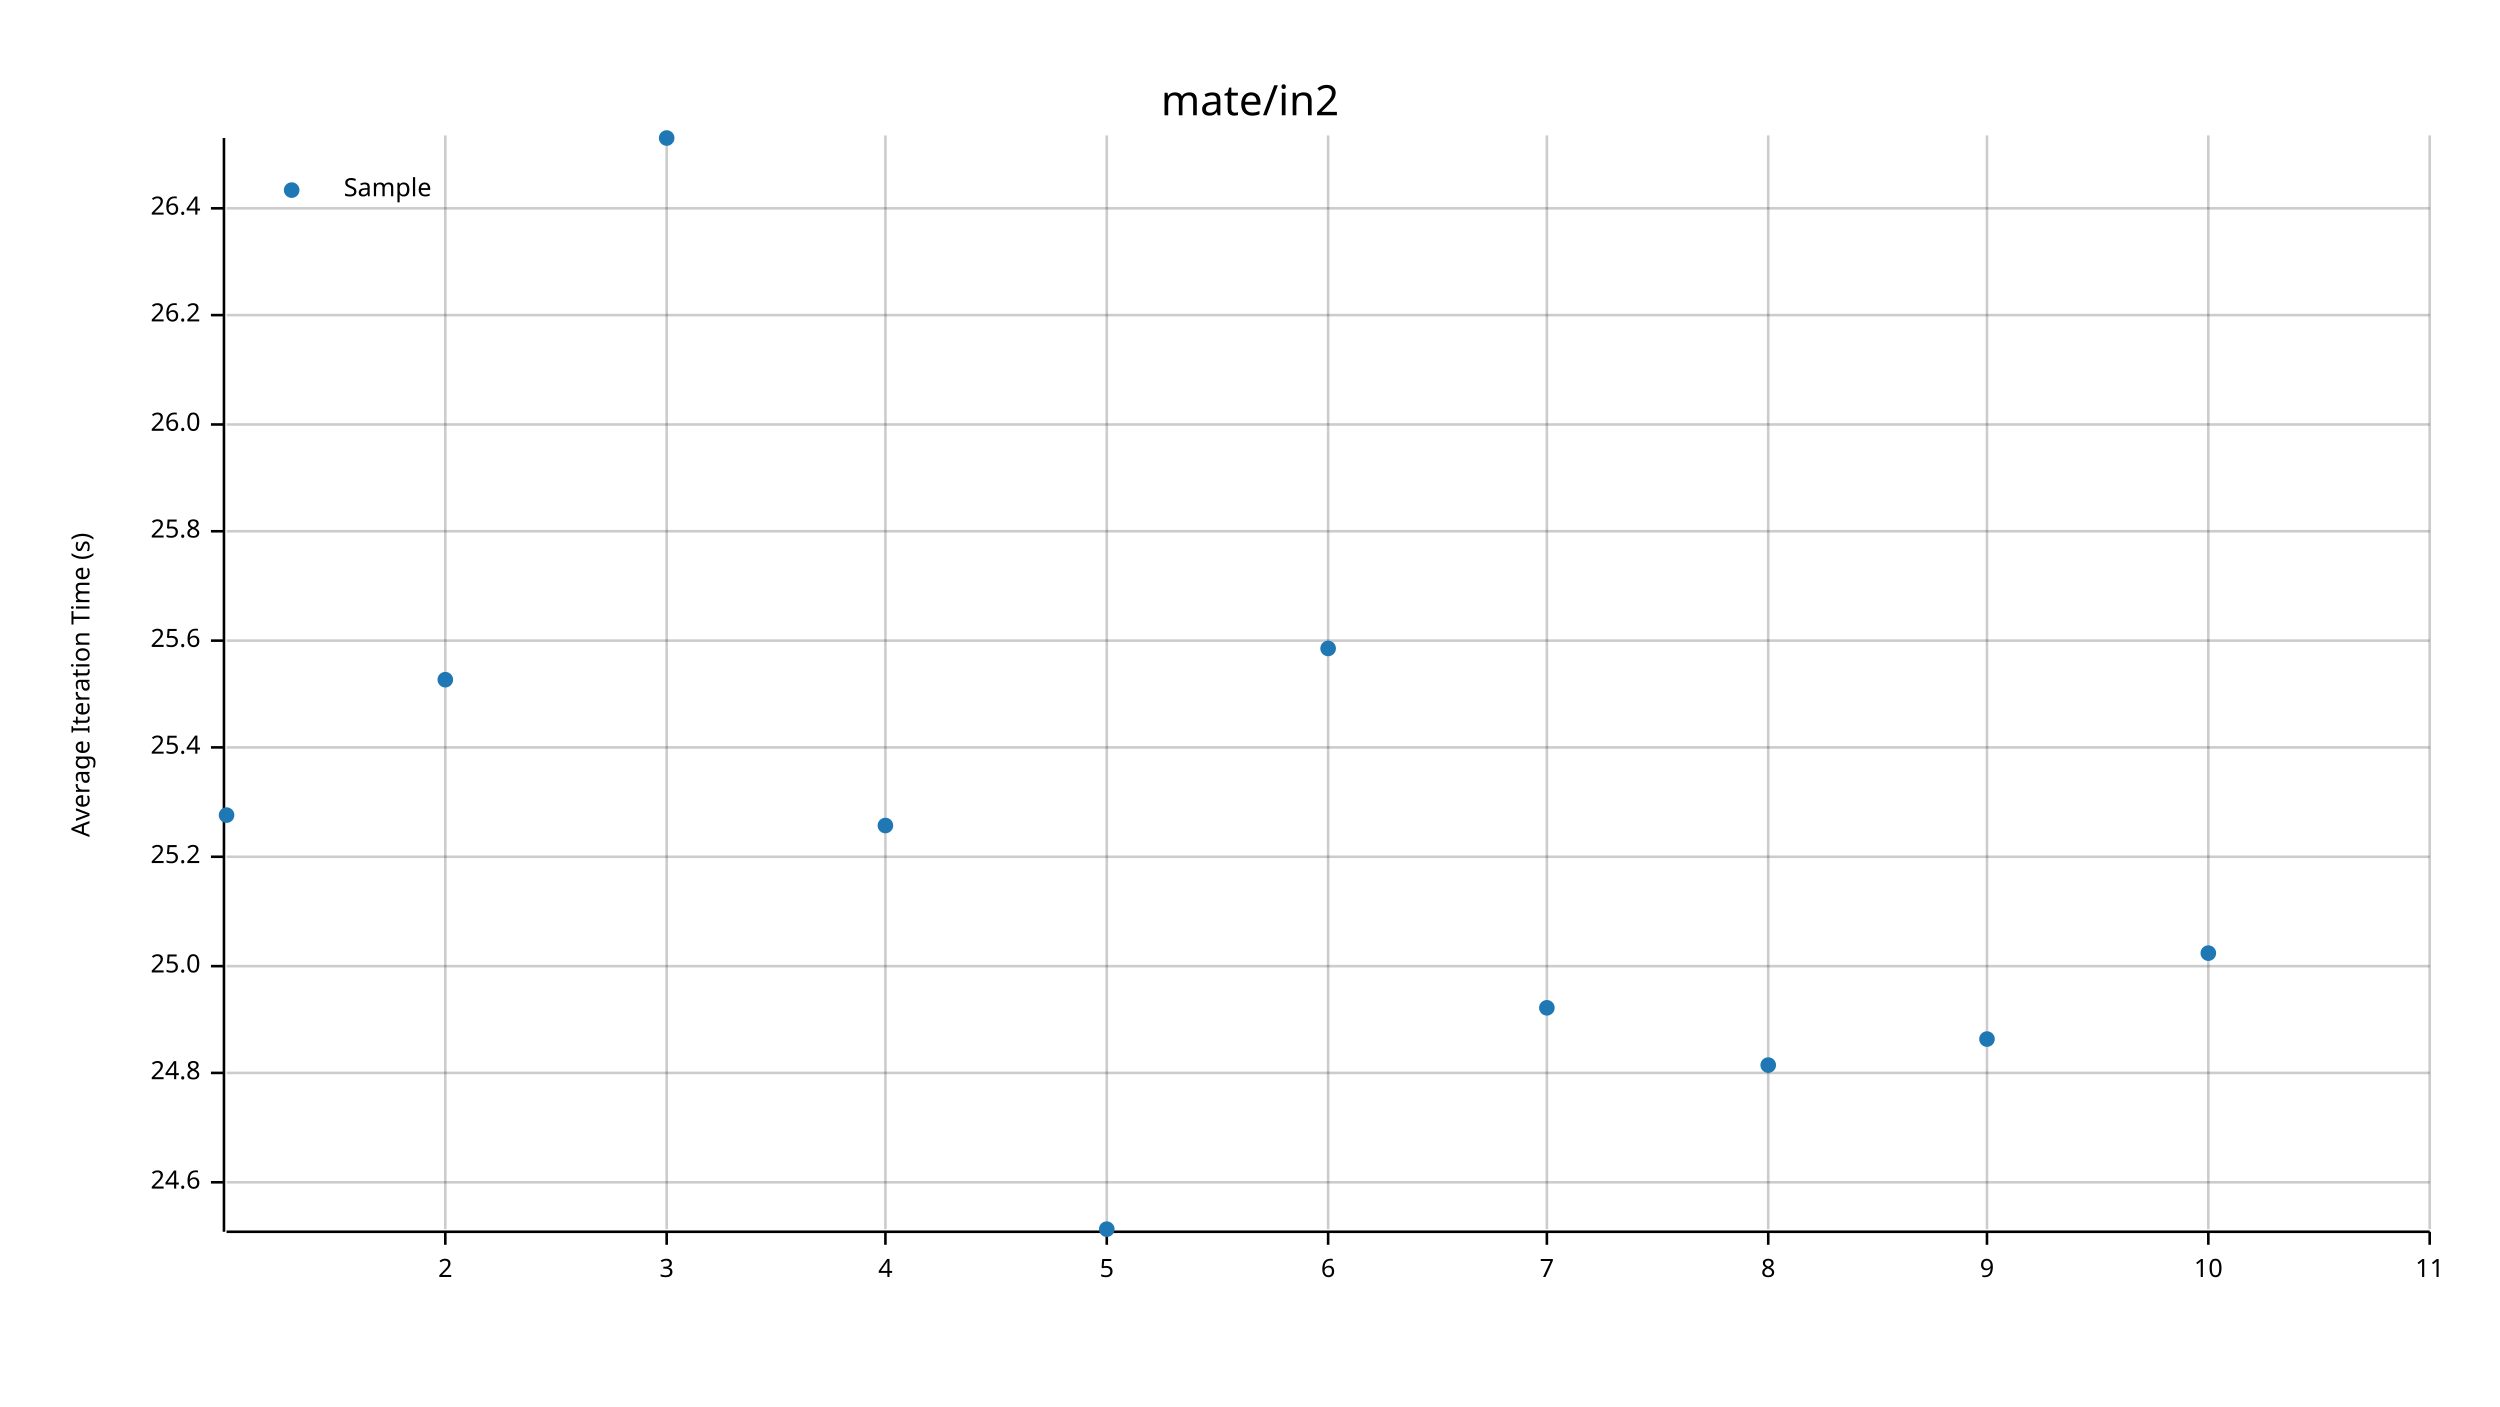
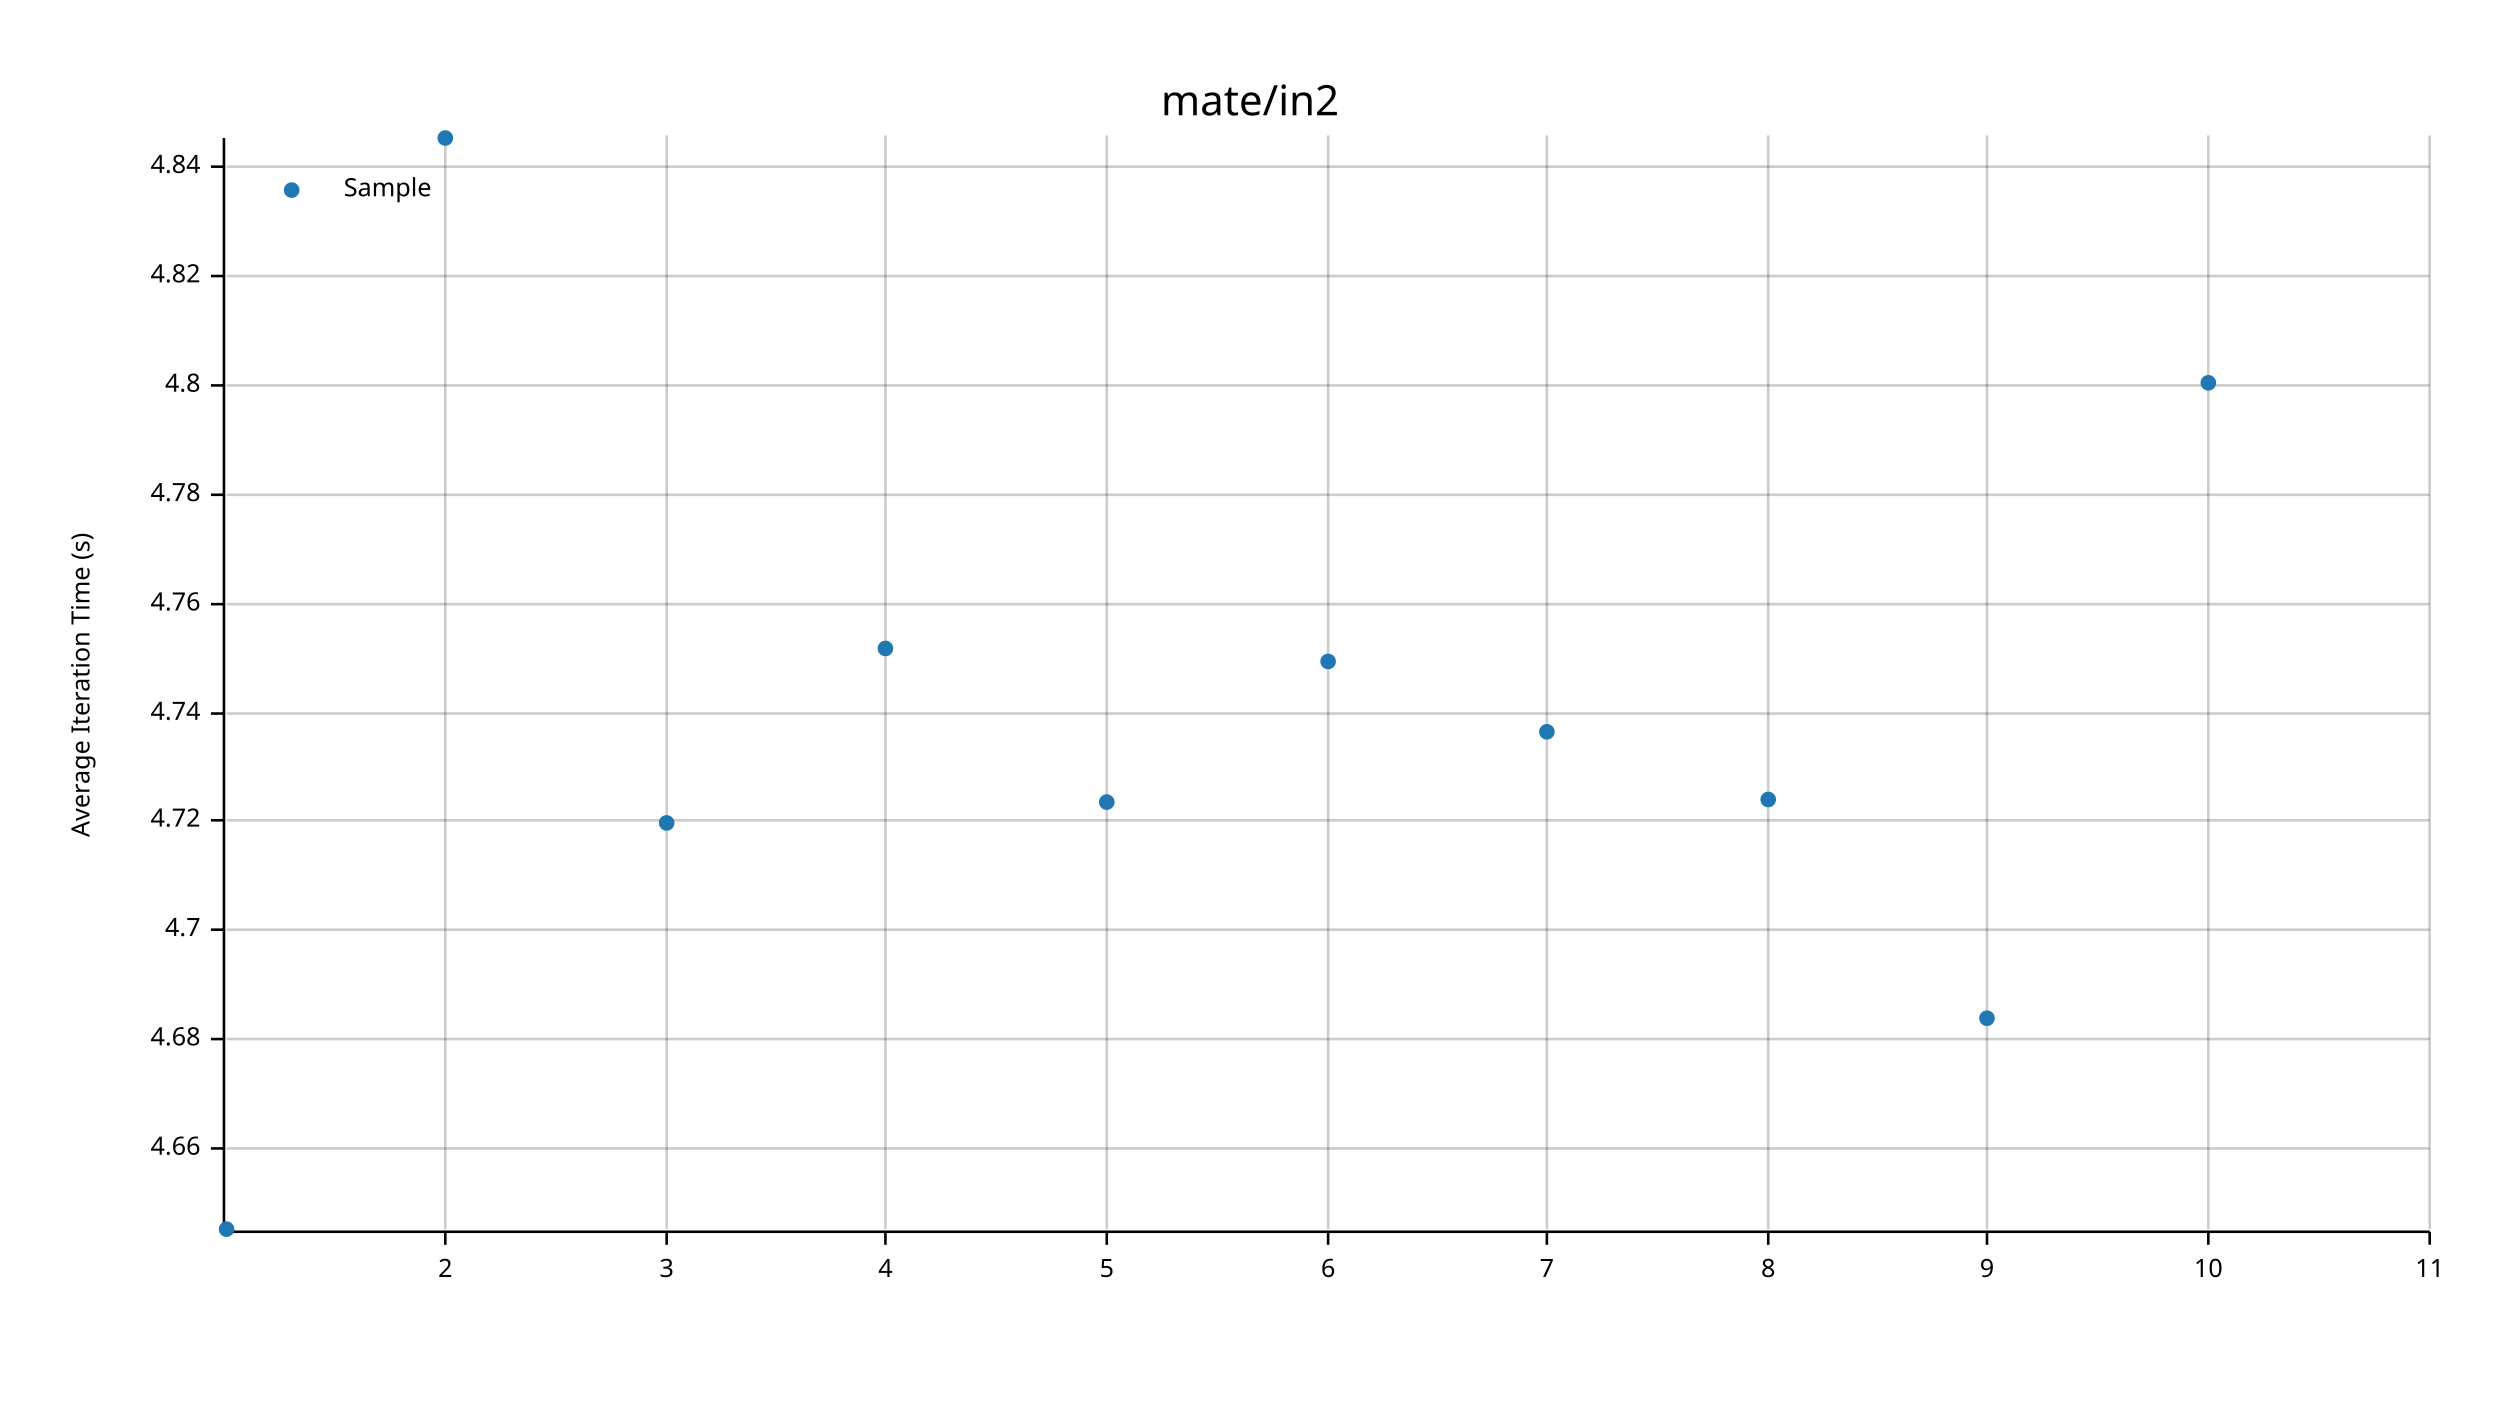
<svg xmlns="http://www.w3.org/2000/svg" width="960" height="540" viewBox="0 0 960 540">
  <text x="480" y="32" dy="0.76em" text-anchor="middle" font-family="sans-serif" font-size="16.129" opacity="1" fill="#000000">
mate/in2
</text>
  <text x="27" y="263" dy="0.76em" text-anchor="middle" font-family="sans-serif" font-size="9.677" opacity="1" fill="#000000" transform="rotate(270, 27, 263)">
Average Iteration Time (s)
</text>
  <line opacity="0.2" stroke="#000000" stroke-width="1" x1="171" y1="472" x2="171" y2="52" />
  <line opacity="0.2" stroke="#000000" stroke-width="1" x1="256" y1="472" x2="256" y2="52" />
  <line opacity="0.2" stroke="#000000" stroke-width="1" x1="340" y1="472" x2="340" y2="52" />
  <line opacity="0.2" stroke="#000000" stroke-width="1" x1="425" y1="472" x2="425" y2="52" />
  <line opacity="0.2" stroke="#000000" stroke-width="1" x1="510" y1="472" x2="510" y2="52" />
  <line opacity="0.2" stroke="#000000" stroke-width="1" x1="594" y1="472" x2="594" y2="52" />
  <line opacity="0.2" stroke="#000000" stroke-width="1" x1="679" y1="472" x2="679" y2="52" />
  <line opacity="0.2" stroke="#000000" stroke-width="1" x1="763" y1="472" x2="763" y2="52" />
  <line opacity="0.2" stroke="#000000" stroke-width="1" x1="848" y1="472" x2="848" y2="52" />
  <line opacity="0.2" stroke="#000000" stroke-width="1" x1="933" y1="472" x2="933" y2="52" />
-   <line opacity="0.2" stroke="#000000" stroke-width="1" x1="87" y1="454" x2="933" y2="454" />
-   <line opacity="0.2" stroke="#000000" stroke-width="1" x1="87" y1="412" x2="933" y2="412" />
-   <line opacity="0.2" stroke="#000000" stroke-width="1" x1="87" y1="371" x2="933" y2="371" />
-   <line opacity="0.2" stroke="#000000" stroke-width="1" x1="87" y1="329" x2="933" y2="329" />
-   <line opacity="0.2" stroke="#000000" stroke-width="1" x1="87" y1="287" x2="933" y2="287" />
-   <line opacity="0.2" stroke="#000000" stroke-width="1" x1="87" y1="246" x2="933" y2="246" />
-   <line opacity="0.2" stroke="#000000" stroke-width="1" x1="87" y1="204" x2="933" y2="204" />
-   <line opacity="0.2" stroke="#000000" stroke-width="1" x1="87" y1="163" x2="933" y2="163" />
-   <line opacity="0.2" stroke="#000000" stroke-width="1" x1="87" y1="121" x2="933" y2="121" />
-   <line opacity="0.2" stroke="#000000" stroke-width="1" x1="87" y1="80" x2="933" y2="80" />
+   <line opacity="0.2" stroke="#000000" stroke-width="1" x1="87" y1="441" x2="933" y2="441" />
+   <line opacity="0.2" stroke="#000000" stroke-width="1" x1="87" y1="399" x2="933" y2="399" />
+   <line opacity="0.2" stroke="#000000" stroke-width="1" x1="87" y1="357" x2="933" y2="357" />
+   <line opacity="0.2" stroke="#000000" stroke-width="1" x1="87" y1="315" x2="933" y2="315" />
+   <line opacity="0.2" stroke="#000000" stroke-width="1" x1="87" y1="274" x2="933" y2="274" />
+   <line opacity="0.2" stroke="#000000" stroke-width="1" x1="87" y1="232" x2="933" y2="232" />
+   <line opacity="0.2" stroke="#000000" stroke-width="1" x1="87" y1="190" x2="933" y2="190" />
+   <line opacity="0.2" stroke="#000000" stroke-width="1" x1="87" y1="148" x2="933" y2="148" />
+   <line opacity="0.2" stroke="#000000" stroke-width="1" x1="87" y1="106" x2="933" y2="106" />
+   <line opacity="0.2" stroke="#000000" stroke-width="1" x1="87" y1="64" x2="933" y2="64" />
  <polyline fill="none" opacity="1" stroke="#000000" stroke-width="1" points="86,53 86,473 " />
-   <text x="77" y="454" dy="0.5ex" text-anchor="end" font-family="sans-serif" font-size="9.677" opacity="1" fill="#000000">
- 24.6
+   <text x="77" y="441" dy="0.5ex" text-anchor="end" font-family="sans-serif" font-size="9.677" opacity="1" fill="#000000">
+ 4.66
</text>
-   <polyline fill="none" opacity="1" stroke="#000000" stroke-width="1" points="81,454 86,454 " />
-   <text x="77" y="412" dy="0.5ex" text-anchor="end" font-family="sans-serif" font-size="9.677" opacity="1" fill="#000000">
- 24.8
+   <polyline fill="none" opacity="1" stroke="#000000" stroke-width="1" points="81,441 86,441 " />
+   <text x="77" y="399" dy="0.5ex" text-anchor="end" font-family="sans-serif" font-size="9.677" opacity="1" fill="#000000">
+ 4.68
</text>
-   <polyline fill="none" opacity="1" stroke="#000000" stroke-width="1" points="81,412 86,412 " />
-   <text x="77" y="371" dy="0.5ex" text-anchor="end" font-family="sans-serif" font-size="9.677" opacity="1" fill="#000000">
- 25.0
+   <polyline fill="none" opacity="1" stroke="#000000" stroke-width="1" points="81,399 86,399 " />
+   <text x="77" y="357" dy="0.5ex" text-anchor="end" font-family="sans-serif" font-size="9.677" opacity="1" fill="#000000">
+ 4.7
</text>
-   <polyline fill="none" opacity="1" stroke="#000000" stroke-width="1" points="81,371 86,371 " />
-   <text x="77" y="329" dy="0.5ex" text-anchor="end" font-family="sans-serif" font-size="9.677" opacity="1" fill="#000000">
- 25.2
+   <polyline fill="none" opacity="1" stroke="#000000" stroke-width="1" points="81,357 86,357 " />
+   <text x="77" y="315" dy="0.5ex" text-anchor="end" font-family="sans-serif" font-size="9.677" opacity="1" fill="#000000">
+ 4.72
</text>
-   <polyline fill="none" opacity="1" stroke="#000000" stroke-width="1" points="81,329 86,329 " />
-   <text x="77" y="287" dy="0.5ex" text-anchor="end" font-family="sans-serif" font-size="9.677" opacity="1" fill="#000000">
- 25.4
+   <polyline fill="none" opacity="1" stroke="#000000" stroke-width="1" points="81,315 86,315 " />
+   <text x="77" y="274" dy="0.5ex" text-anchor="end" font-family="sans-serif" font-size="9.677" opacity="1" fill="#000000">
+ 4.74
</text>
-   <polyline fill="none" opacity="1" stroke="#000000" stroke-width="1" points="81,287 86,287 " />
-   <text x="77" y="246" dy="0.5ex" text-anchor="end" font-family="sans-serif" font-size="9.677" opacity="1" fill="#000000">
- 25.6
+   <polyline fill="none" opacity="1" stroke="#000000" stroke-width="1" points="81,274 86,274 " />
+   <text x="77" y="232" dy="0.5ex" text-anchor="end" font-family="sans-serif" font-size="9.677" opacity="1" fill="#000000">
+ 4.76
</text>
-   <polyline fill="none" opacity="1" stroke="#000000" stroke-width="1" points="81,246 86,246 " />
-   <text x="77" y="204" dy="0.5ex" text-anchor="end" font-family="sans-serif" font-size="9.677" opacity="1" fill="#000000">
- 25.8
+   <polyline fill="none" opacity="1" stroke="#000000" stroke-width="1" points="81,232 86,232 " />
+   <text x="77" y="190" dy="0.5ex" text-anchor="end" font-family="sans-serif" font-size="9.677" opacity="1" fill="#000000">
+ 4.78
</text>
-   <polyline fill="none" opacity="1" stroke="#000000" stroke-width="1" points="81,204 86,204 " />
-   <text x="77" y="163" dy="0.5ex" text-anchor="end" font-family="sans-serif" font-size="9.677" opacity="1" fill="#000000">
- 26.0
+   <polyline fill="none" opacity="1" stroke="#000000" stroke-width="1" points="81,190 86,190 " />
+   <text x="77" y="148" dy="0.5ex" text-anchor="end" font-family="sans-serif" font-size="9.677" opacity="1" fill="#000000">
+ 4.8
</text>
-   <polyline fill="none" opacity="1" stroke="#000000" stroke-width="1" points="81,163 86,163 " />
-   <text x="77" y="121" dy="0.5ex" text-anchor="end" font-family="sans-serif" font-size="9.677" opacity="1" fill="#000000">
- 26.2
+   <polyline fill="none" opacity="1" stroke="#000000" stroke-width="1" points="81,148 86,148 " />
+   <text x="77" y="106" dy="0.5ex" text-anchor="end" font-family="sans-serif" font-size="9.677" opacity="1" fill="#000000">
+ 4.82
</text>
-   <polyline fill="none" opacity="1" stroke="#000000" stroke-width="1" points="81,121 86,121 " />
-   <text x="77" y="80" dy="0.5ex" text-anchor="end" font-family="sans-serif" font-size="9.677" opacity="1" fill="#000000">
- 26.4
+   <polyline fill="none" opacity="1" stroke="#000000" stroke-width="1" points="81,106 86,106 " />
+   <text x="77" y="64" dy="0.5ex" text-anchor="end" font-family="sans-serif" font-size="9.677" opacity="1" fill="#000000">
+ 4.84
</text>
-   <polyline fill="none" opacity="1" stroke="#000000" stroke-width="1" points="81,80 86,80 " />
+   <polyline fill="none" opacity="1" stroke="#000000" stroke-width="1" points="81,64 86,64 " />
  <polyline fill="none" opacity="1" stroke="#000000" stroke-width="1" points="87,473 933,473 " />
  <text x="171" y="483" dy="0.76em" text-anchor="middle" font-family="sans-serif" font-size="9.677" opacity="1" fill="#000000">
2
</text>
  <polyline fill="none" opacity="1" stroke="#000000" stroke-width="1" points="171,473 171,478 " />
  <text x="256" y="483" dy="0.76em" text-anchor="middle" font-family="sans-serif" font-size="9.677" opacity="1" fill="#000000">
3
</text>
  <polyline fill="none" opacity="1" stroke="#000000" stroke-width="1" points="256,473 256,478 " />
  <text x="340" y="483" dy="0.76em" text-anchor="middle" font-family="sans-serif" font-size="9.677" opacity="1" fill="#000000">
4
</text>
  <polyline fill="none" opacity="1" stroke="#000000" stroke-width="1" points="340,473 340,478 " />
  <text x="425" y="483" dy="0.76em" text-anchor="middle" font-family="sans-serif" font-size="9.677" opacity="1" fill="#000000">
5
</text>
  <polyline fill="none" opacity="1" stroke="#000000" stroke-width="1" points="425,473 425,478 " />
  <text x="510" y="483" dy="0.76em" text-anchor="middle" font-family="sans-serif" font-size="9.677" opacity="1" fill="#000000">
6
</text>
  <polyline fill="none" opacity="1" stroke="#000000" stroke-width="1" points="510,473 510,478 " />
  <text x="594" y="483" dy="0.76em" text-anchor="middle" font-family="sans-serif" font-size="9.677" opacity="1" fill="#000000">
7
</text>
  <polyline fill="none" opacity="1" stroke="#000000" stroke-width="1" points="594,473 594,478 " />
  <text x="679" y="483" dy="0.76em" text-anchor="middle" font-family="sans-serif" font-size="9.677" opacity="1" fill="#000000">
8
</text>
  <polyline fill="none" opacity="1" stroke="#000000" stroke-width="1" points="679,473 679,478 " />
  <text x="763" y="483" dy="0.76em" text-anchor="middle" font-family="sans-serif" font-size="9.677" opacity="1" fill="#000000">
9
</text>
  <polyline fill="none" opacity="1" stroke="#000000" stroke-width="1" points="763,473 763,478 " />
  <text x="848" y="483" dy="0.76em" text-anchor="middle" font-family="sans-serif" font-size="9.677" opacity="1" fill="#000000">
10
</text>
  <polyline fill="none" opacity="1" stroke="#000000" stroke-width="1" points="848,473 848,478 " />
  <text x="933" y="483" dy="0.76em" text-anchor="middle" font-family="sans-serif" font-size="9.677" opacity="1" fill="#000000">
11
</text>
  <polyline fill="none" opacity="1" stroke="#000000" stroke-width="1" points="933,473 933,478 " />
-   <circle cx="87" cy="313" r="3" opacity="1" fill="#1F78B4" stroke="none" />
-   <circle cx="171" cy="261" r="3" opacity="1" fill="#1F78B4" stroke="none" />
-   <circle cx="256" cy="53" r="3" opacity="1" fill="#1F78B4" stroke="none" />
-   <circle cx="340" cy="317" r="3" opacity="1" fill="#1F78B4" stroke="none" />
-   <circle cx="425" cy="472" r="3" opacity="1" fill="#1F78B4" stroke="none" />
-   <circle cx="510" cy="249" r="3" opacity="1" fill="#1F78B4" stroke="none" />
-   <circle cx="594" cy="387" r="3" opacity="1" fill="#1F78B4" stroke="none" />
-   <circle cx="679" cy="409" r="3" opacity="1" fill="#1F78B4" stroke="none" />
-   <circle cx="763" cy="399" r="3" opacity="1" fill="#1F78B4" stroke="none" />
-   <circle cx="848" cy="366" r="3" opacity="1" fill="#1F78B4" stroke="none" />
+   <circle cx="87" cy="472" r="3" opacity="1" fill="#1F78B4" stroke="none" />
+   <circle cx="171" cy="53" r="3" opacity="1" fill="#1F78B4" stroke="none" />
+   <circle cx="256" cy="316" r="3" opacity="1" fill="#1F78B4" stroke="none" />
+   <circle cx="340" cy="249" r="3" opacity="1" fill="#1F78B4" stroke="none" />
+   <circle cx="425" cy="308" r="3" opacity="1" fill="#1F78B4" stroke="none" />
+   <circle cx="510" cy="254" r="3" opacity="1" fill="#1F78B4" stroke="none" />
+   <circle cx="594" cy="281" r="3" opacity="1" fill="#1F78B4" stroke="none" />
+   <circle cx="679" cy="307" r="3" opacity="1" fill="#1F78B4" stroke="none" />
+   <circle cx="763" cy="391" r="3" opacity="1" fill="#1F78B4" stroke="none" />
+   <circle cx="848" cy="147" r="3" opacity="1" fill="#1F78B4" stroke="none" />
  <text x="132" y="68" dy="0.76em" text-anchor="start" font-family="sans-serif" font-size="9.677" opacity="1" fill="#000000">
Sample
</text>
  <circle cx="112" cy="73" r="3" opacity="1" fill="#1F78B4" stroke="none" />
</svg>
